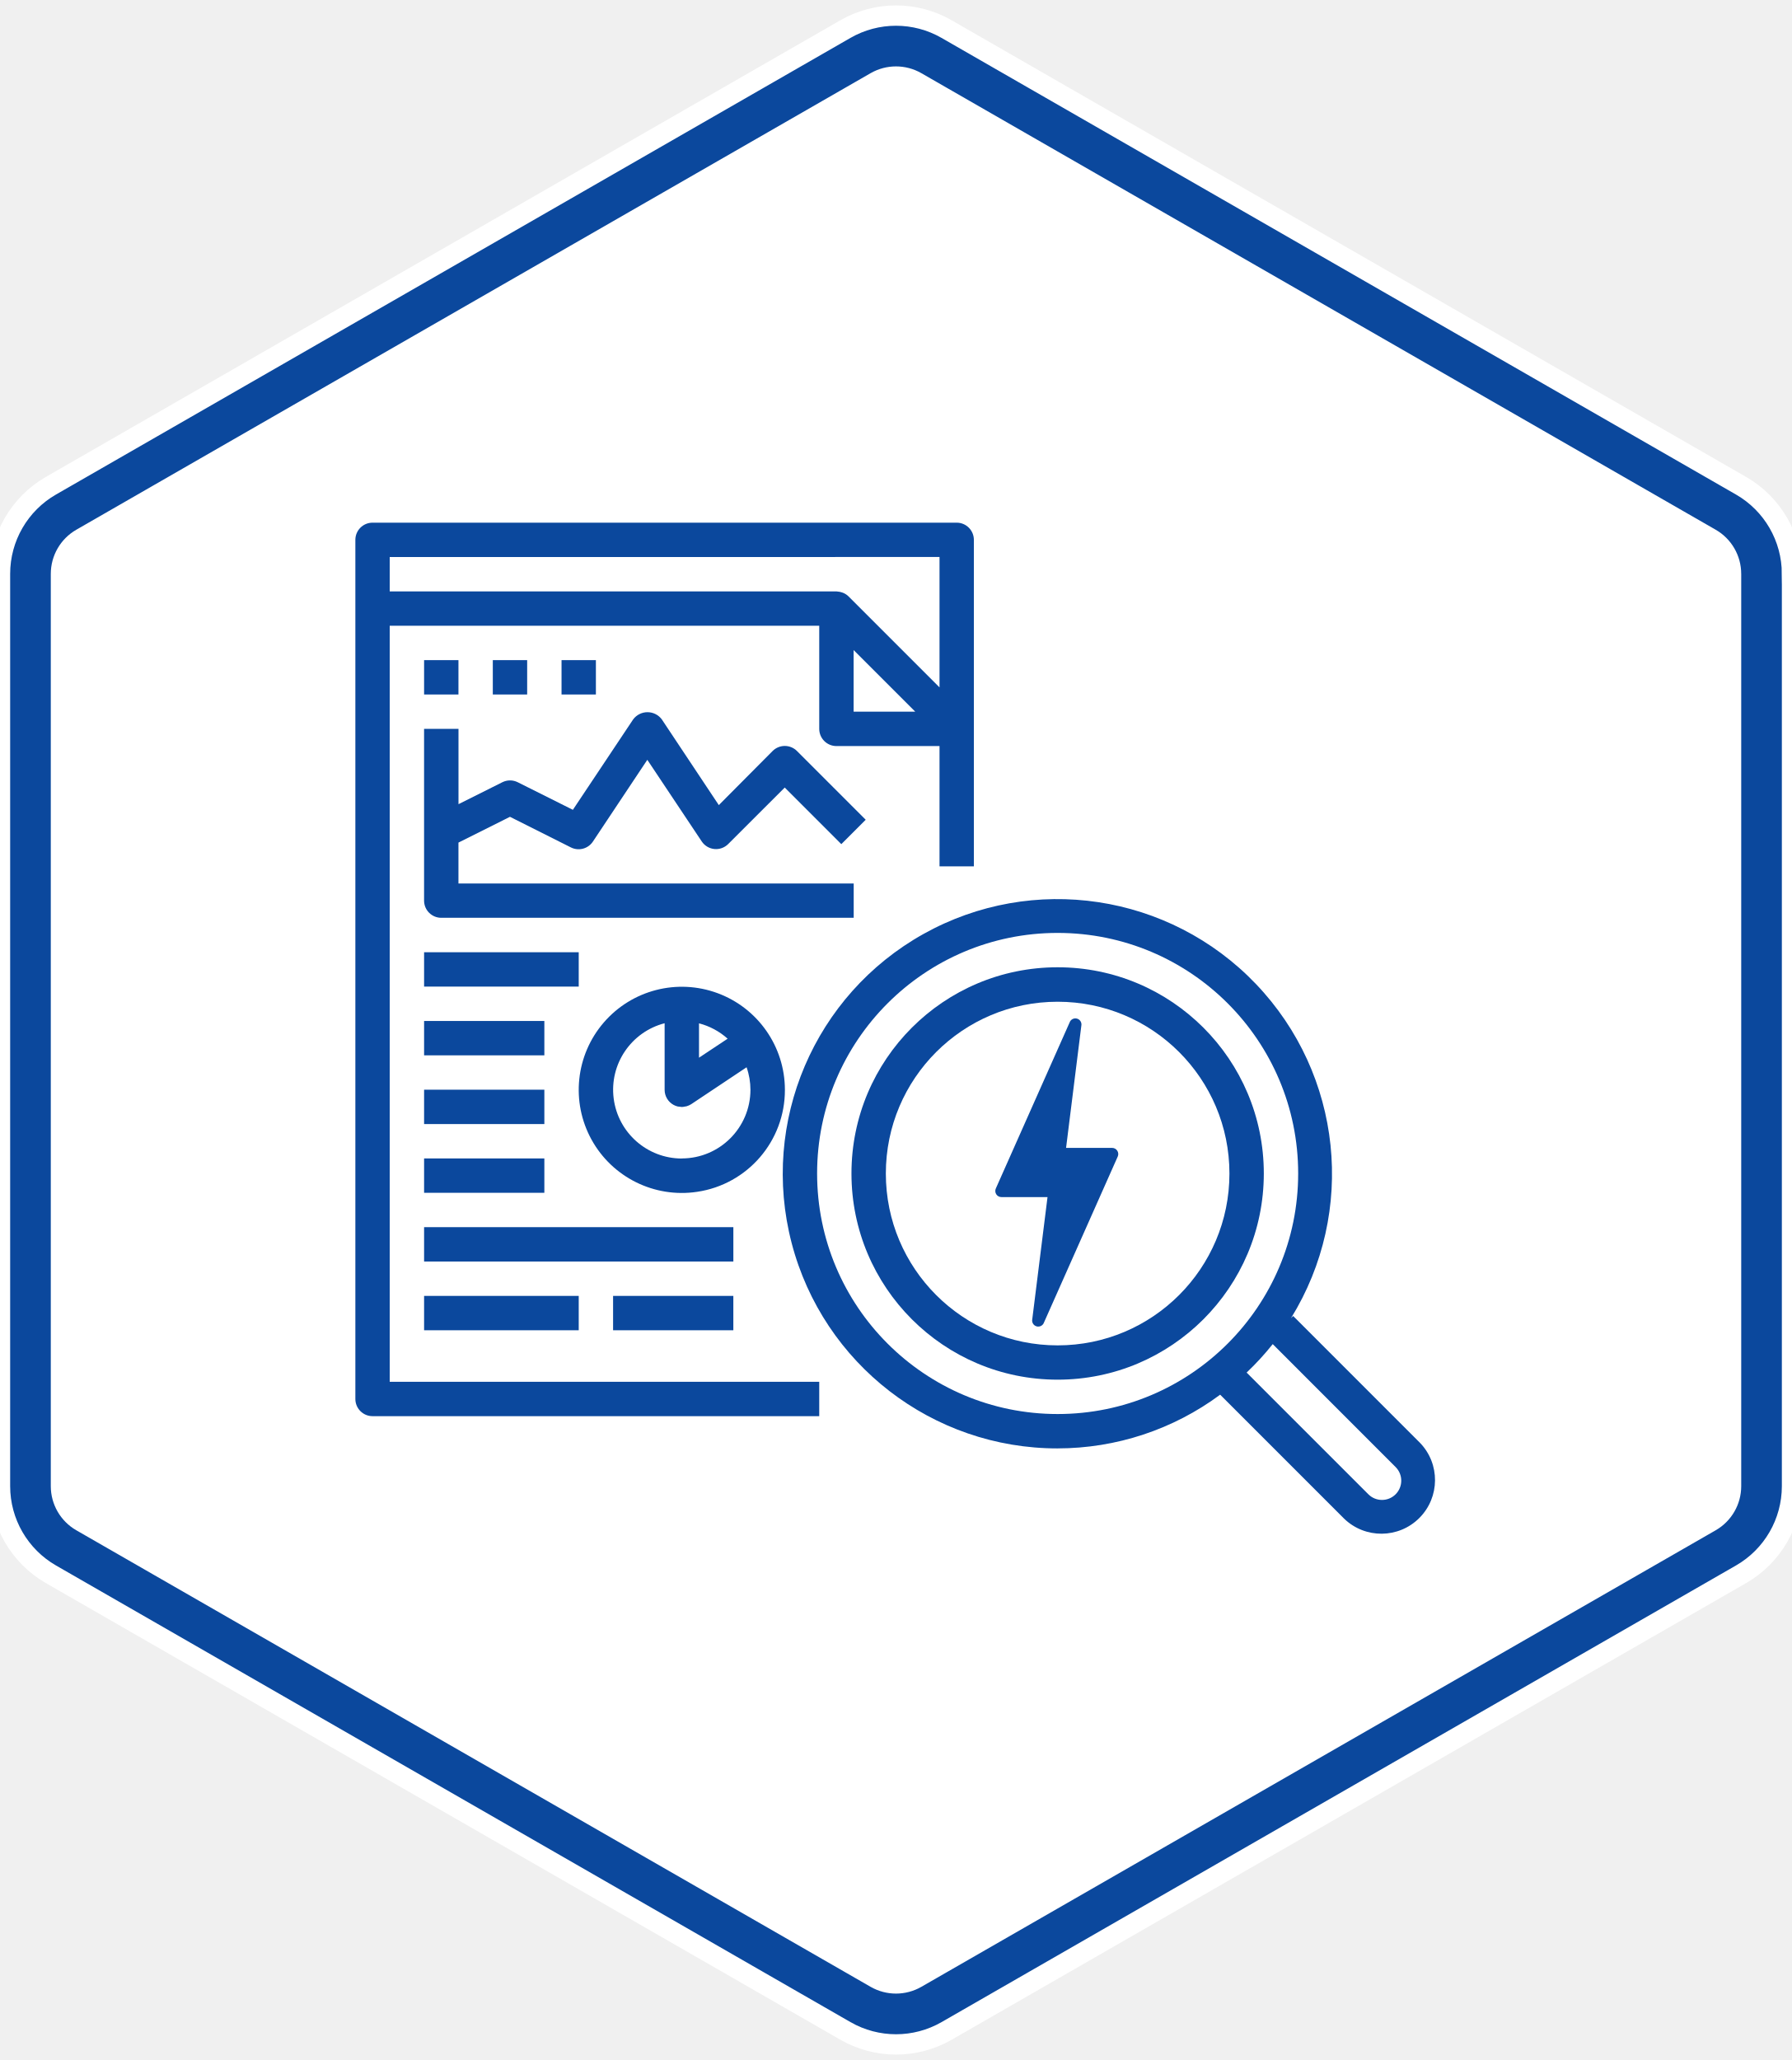
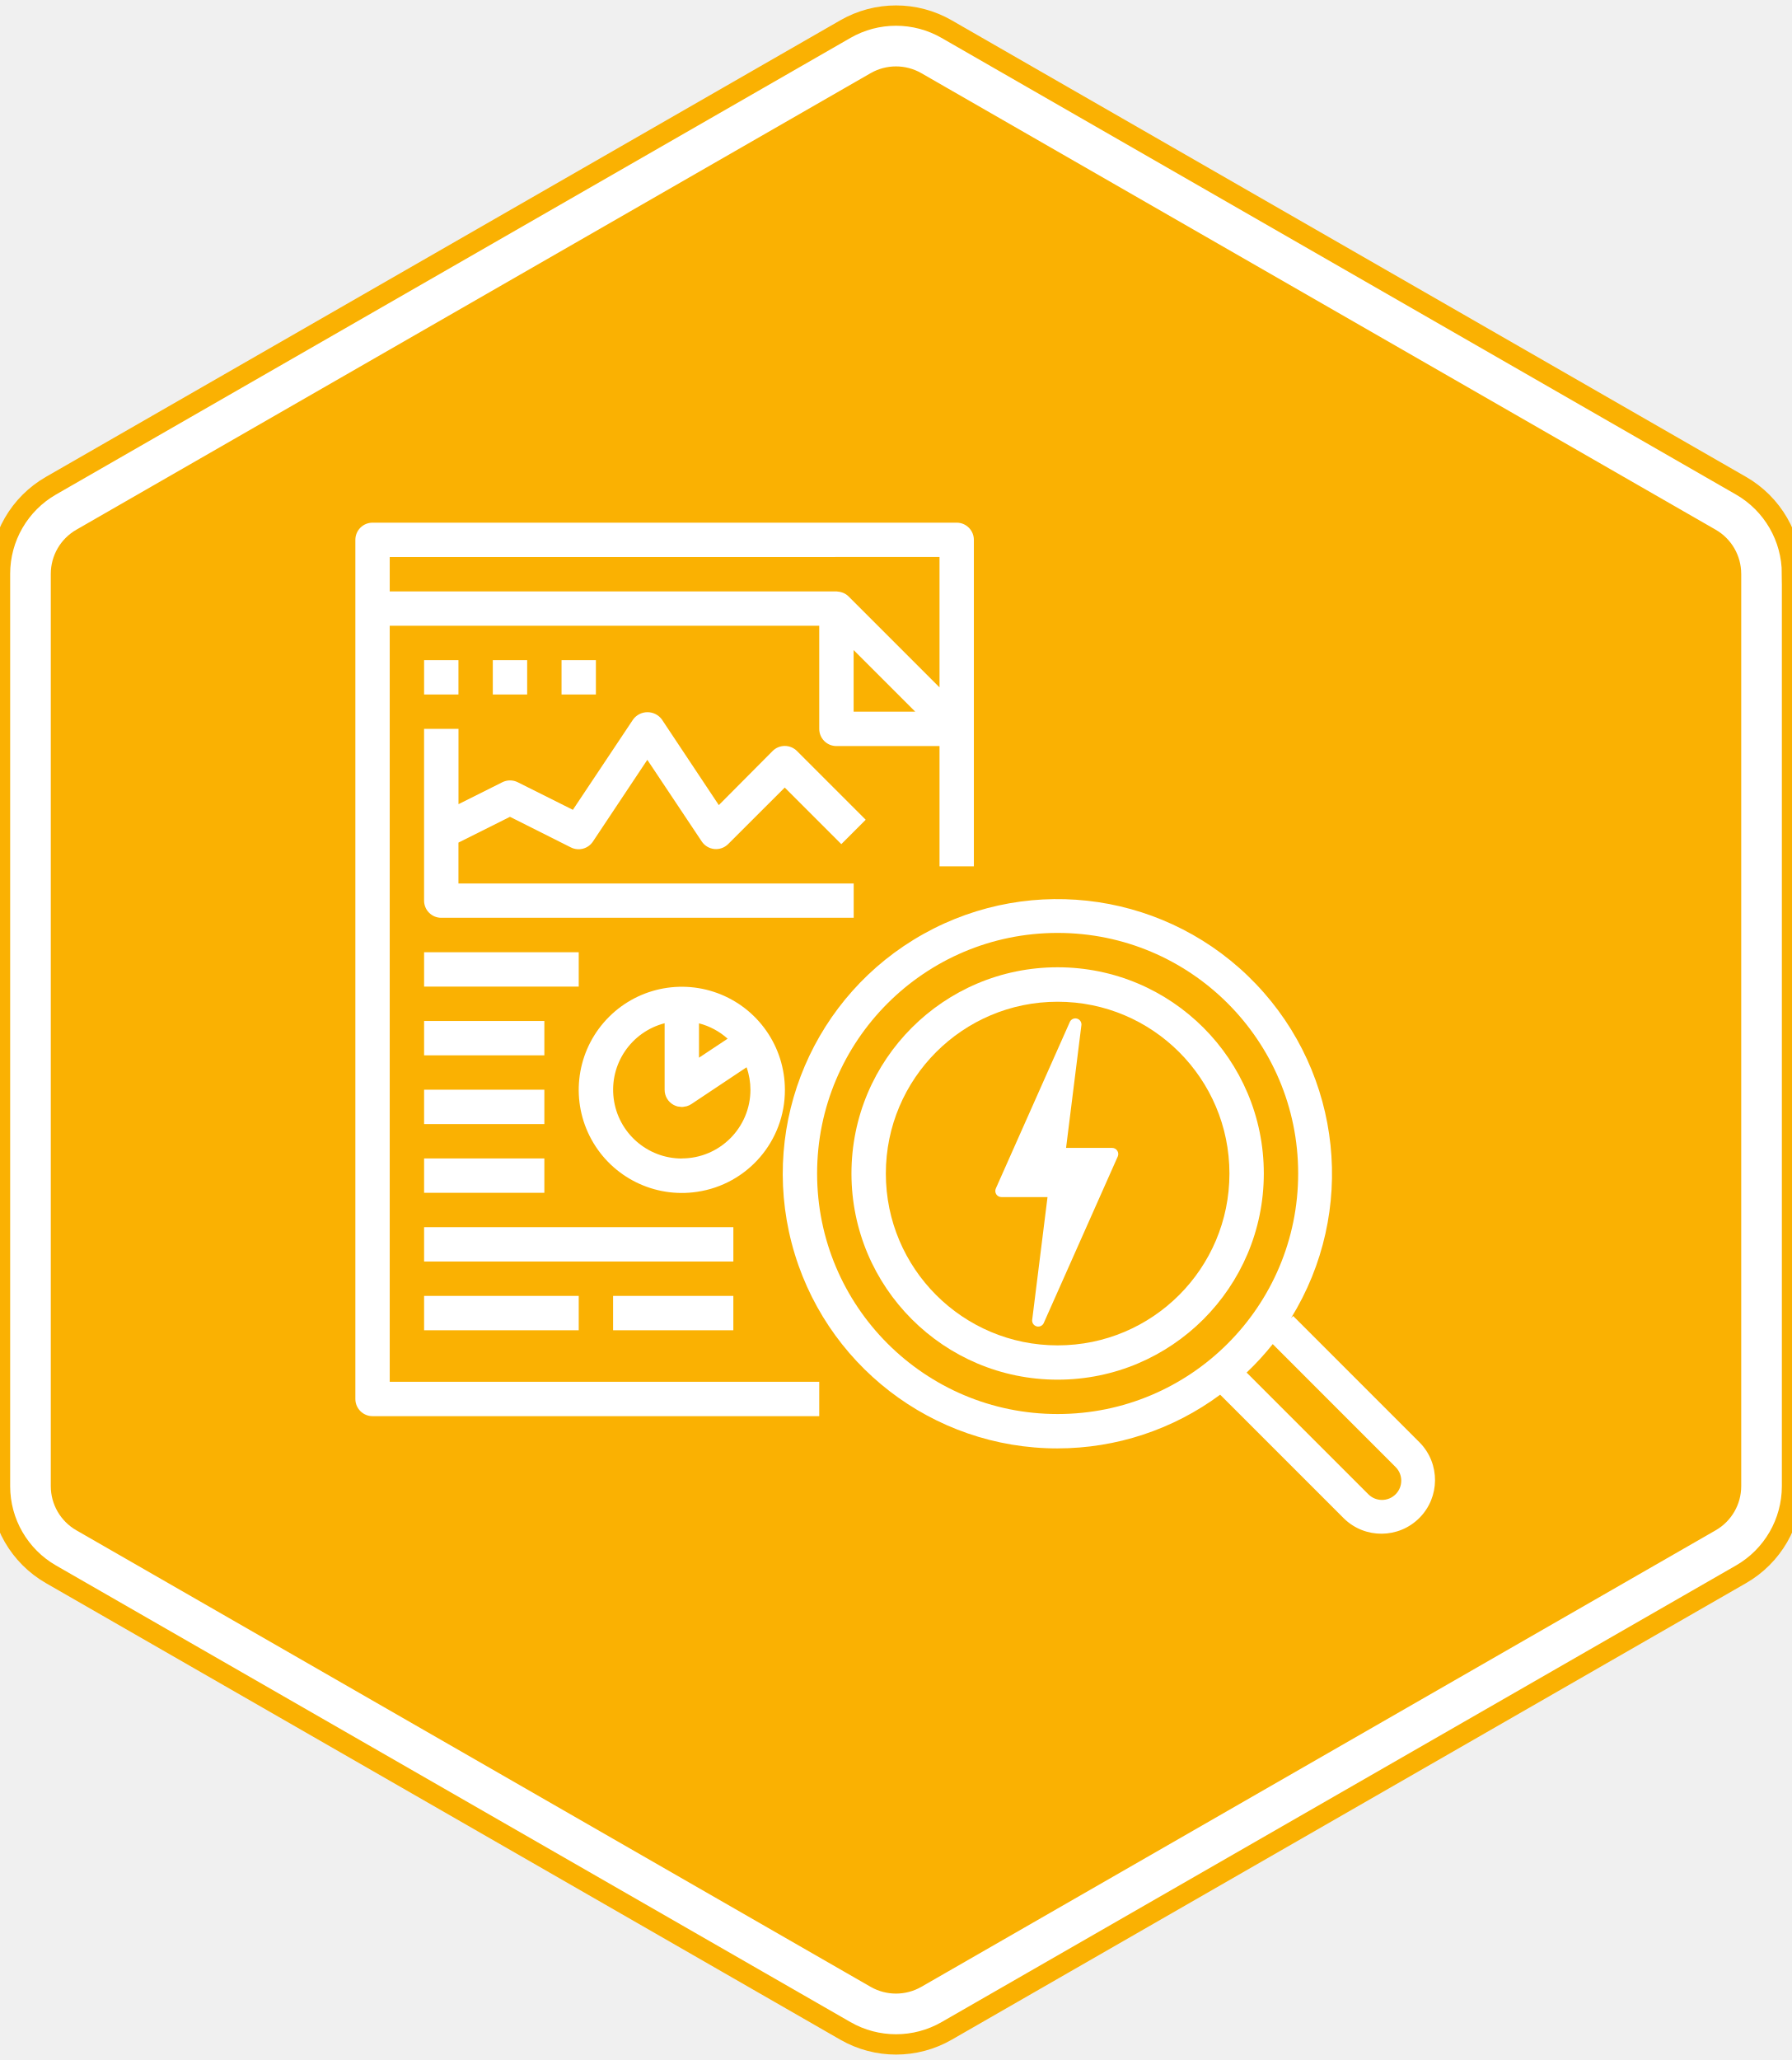
<svg xmlns="http://www.w3.org/2000/svg" width="88.202" height="101.382">
  <g data-name="Grupo 1020">
-     <g data-name="Polígono 1" fill="#fff" stroke="#fff">
+     <g data-name="Polígono 1" fill="#fab102" stroke="#fab102">
      <path d="M1.5 73.143V28.239a3.51 3.51 0 011.756-3.035l39.1-22.472a3.512 3.512 0 013.489 0l39.101 22.472a3.509 3.509 0 011.756 3.035v44.904a3.51 3.51 0 01-1.756 3.035L45.845 98.649a3.512 3.512 0 01-3.488 0L3.256 76.178A3.509 3.509 0 011.5 73.143z" />
-       <path d="M85.202 28.239c0-.714-.384-1.379-1.003-1.734L45.097 4.033a2.007 2.007 0 00-1.993 0l-39.1 22.472A2.005 2.005 0 003 28.239v44.904c0 .714.384 1.378 1.003 1.734l39.101 22.472a2.007 2.007 0 001.993 0L84.2 74.877a2.005 2.005 0 001.003-1.734V28.239m3 0v44.904a5 5 0 01-2.509 4.335l-39.1 22.472a5 5 0 01-4.983 0L2.508 77.478A5 5 0 010 73.143V28.239a5 5 0 012.508-4.335L41.61 1.432a5 5 0 014.982 0l39.101 22.472a5 5 0 012.509 4.335z" fill="#0B489D" />
+       <path d="M85.202 28.239c0-.714-.384-1.379-1.003-1.734L45.097 4.033a2.007 2.007 0 00-1.993 0l-39.1 22.472A2.005 2.005 0 003 28.239v44.904c0 .714.384 1.378 1.003 1.734l39.101 22.472a2.007 2.007 0 001.993 0L84.2 74.877a2.005 2.005 0 001.003-1.734V28.239m3 0v44.904a5 5 0 01-2.509 4.335l-39.1 22.472a5 5 0 01-4.983 0L2.508 77.478A5 5 0 010 73.143V28.239a5 5 0 012.508-4.335L41.61 1.432a5 5 0 014.982 0l39.101 22.472a5 5 0 012.509 4.335z" fill="#fff" />
    </g>
    <g data-name="Grupo 557">
-       <g fill="#0B489D">
+       <g fill="#fff">
        <path data-name="Trazado 1633" d="M18.337 69.696h21.986v-1.691H19.182V30.797h21.141v5.074a.846.846 0 00.846.846h5.074v5.919h1.691V26.569a.846.846 0 00-.843-.846H18.337a.846.846 0 00-.846.846v42.282a.846.846 0 00.846.845zm23.678-34.673v-3.03l3.032 3.03zm4.228-7.611v6.417l-4.476-4.476a.832.832 0 00-.249-.169.984.984 0 00-.076-.028.844.844 0 00-.223-.044c-.017 0-.033-.007-.05-.007H19.182v-1.691zm0 0" />
        <path data-name="Trazado 1634" d="M25.101 40.199l3 1.507a.845.845 0 001.081-.287l2.679-4.025 2.679 4.018a.845.845 0 001.3.129l2.785-2.782 2.785 2.785 1.2-1.2-3.383-3.383a.846.846 0 00-1.2 0l-2.647 2.662-2.807-4.221a.879.879 0 00-1.407 0l-2.969 4.453-2.715-1.358a.845.845 0 00-.756 0l-2.159 1.08v-3.706h-1.694v8.452a.846.846 0 00.846.846h20.3v-1.687H22.565v-2.014zm0 0" />
        <path data-name="Trazado 1635" d="M38.633 53.634a5.074 5.074 0 10-4.328 5.022 5.059 5.059 0 004.328-5.022zm-4.228-1.58v-1.691a3.38 3.38 0 011.409.756zm-.846 4.962a3.383 3.383 0 01-.846-6.658v3.276a.845.845 0 00.446.746.886.886 0 00.2.076c.026.006.053.006.079.009a.722.722 0 00.115.014h.019a.838.838 0 00.157-.024c.026 0 .051-.008.076-.014a.867.867 0 00.218-.1l2.724-1.816a3.345 3.345 0 01.19 1.11 3.383 3.383 0 01-3.378 3.377zm0 0" />
        <path data-name="Trazado 1636" d="M20.874 50.247h5.919v1.691h-5.919zm0 0" />
        <path data-name="Trazado 1637" d="M20.874 46.864h7.611v1.691h-7.611zm0 0" />
        <path data-name="Trazado 1638" d="M20.874 53.629h5.919v1.691h-5.919zm0 0" />
        <path data-name="Trazado 1639" d="M20.874 57.012h5.919v1.691h-5.919zm0 0" />
        <path data-name="Trazado 1640" d="M20.874 60.394h15.222v1.691H20.874zm0 0" />
        <path data-name="Trazado 1641" d="M20.874 63.777h7.611v1.691h-7.611zm0 0" />
        <path data-name="Trazado 1642" d="M30.176 63.777h5.919v1.691h-5.919zm0 0" />
        <path data-name="Trazado 1643" d="M20.874 32.488h1.691v1.691h-1.691zm0 0" />
        <path data-name="Trazado 1644" d="M24.256 32.488h1.691v1.691h-1.691zm0 0" />
        <path data-name="Trazado 1645" d="M27.639 32.488h1.691v1.691h-1.691zm0 0" />
      </g>
-       <path data-name="Trazado 1663" d="M52.057 71.282a13.443 13.443 0 008-2.643l6.1 6.1a2.64 2.64 0 003.733-3.733l-6.24-6.24-.108.108a13.517 13.517 0 10-11.483 6.409zm16.635.918a.948.948 0 01-1.341 1.341l-5.992-5.991a13.622 13.622 0 001.285-1.4zM52.057 45.913a11.839 11.839 0 11-11.839 11.839 11.839 11.839 0 0111.839-11.839zm0 0" fill="#0B489D" />
-       <path data-name="Trazado 1664" d="M52.057 67.9a10.148 10.148 0 10-10.148-10.148A10.148 10.148 0 0052.057 67.9zm0-18.6a8.456 8.456 0 11-8.456 8.456 8.456 8.456 0 018.456-8.456zm0 0" fill="#0B489D" />
+       <path data-name="Trazado 1663" d="M52.057 71.282a13.443 13.443 0 008-2.643l6.1 6.1a2.64 2.64 0 003.733-3.733l-6.24-6.24-.108.108a13.517 13.517 0 10-11.483 6.409zm16.635.918a.948.948 0 01-1.341 1.341l-5.992-5.991a13.622 13.622 0 001.285-1.4zM52.057 45.913a11.839 11.839 0 11-11.839 11.839 11.839 11.839 0 0111.839-11.839zm0 0" fill="#fff" />
+       <path data-name="Trazado 1664" d="M52.057 67.9a10.148 10.148 0 10-10.148-10.148A10.148 10.148 0 0052.057 67.9zm0-18.6a8.456 8.456 0 11-8.456 8.456 8.456 8.456 0 018.456-8.456zm0 0" fill="#fff" />
      <g data-name="Grupo 556">
        <g data-name="Grupo 554">
-           <path data-name="Trazado 1669" d="M54.992 56.631a.3.3 0 00-.254-.138h-2.266l.751-6.012a.3.3 0 00-.577-.16l-3.63 8.167a.3.3 0 00.277.426h2.266l-.751 6.012a.3.3 0 00.577.16l3.63-8.167a.3.3 0 00-.023-.288z" fill="#0B489D" />
+           <path data-name="Trazado 1669" d="M54.992 56.631a.3.3 0 00-.254-.138h-2.266l.751-6.012a.3.3 0 00-.577-.16l-3.63 8.167a.3.3 0 00.277.426h2.266l-.751 6.012a.3.3 0 00.577.16l3.63-8.167a.3.3 0 00-.023-.288z" fill="#fff" />
        </g>
      </g>
    </g>
  </g>
</svg>
